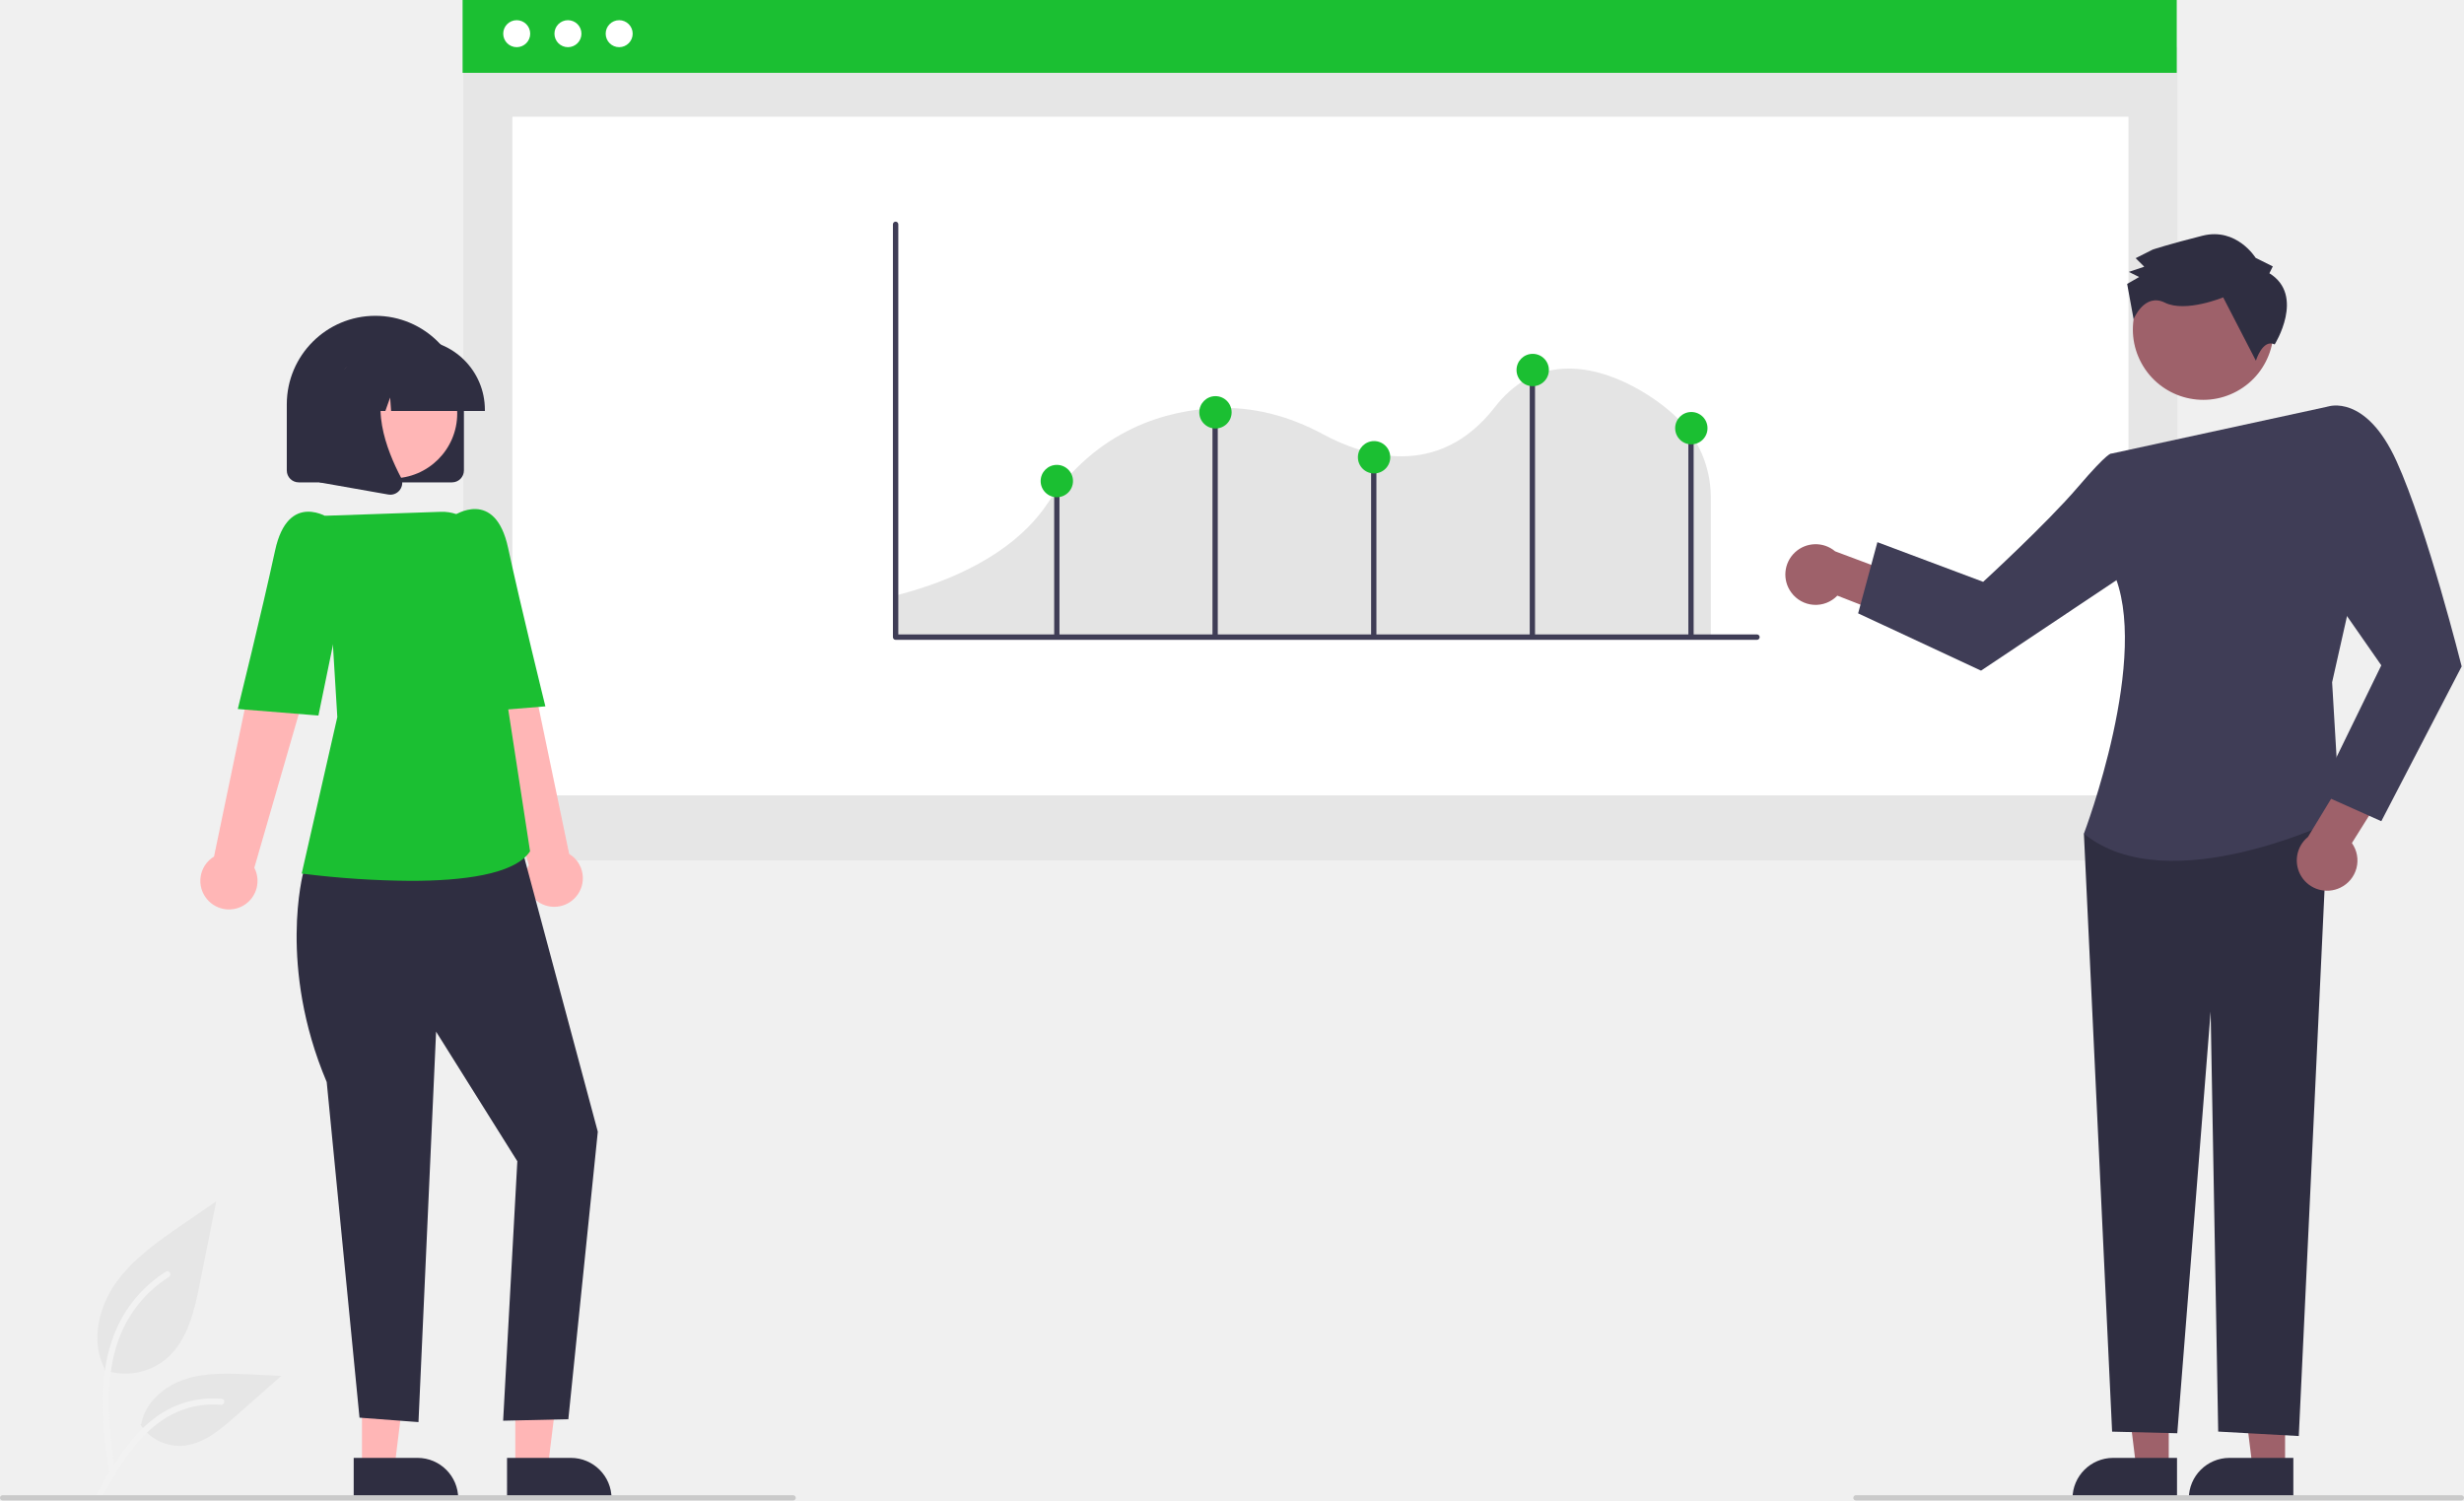
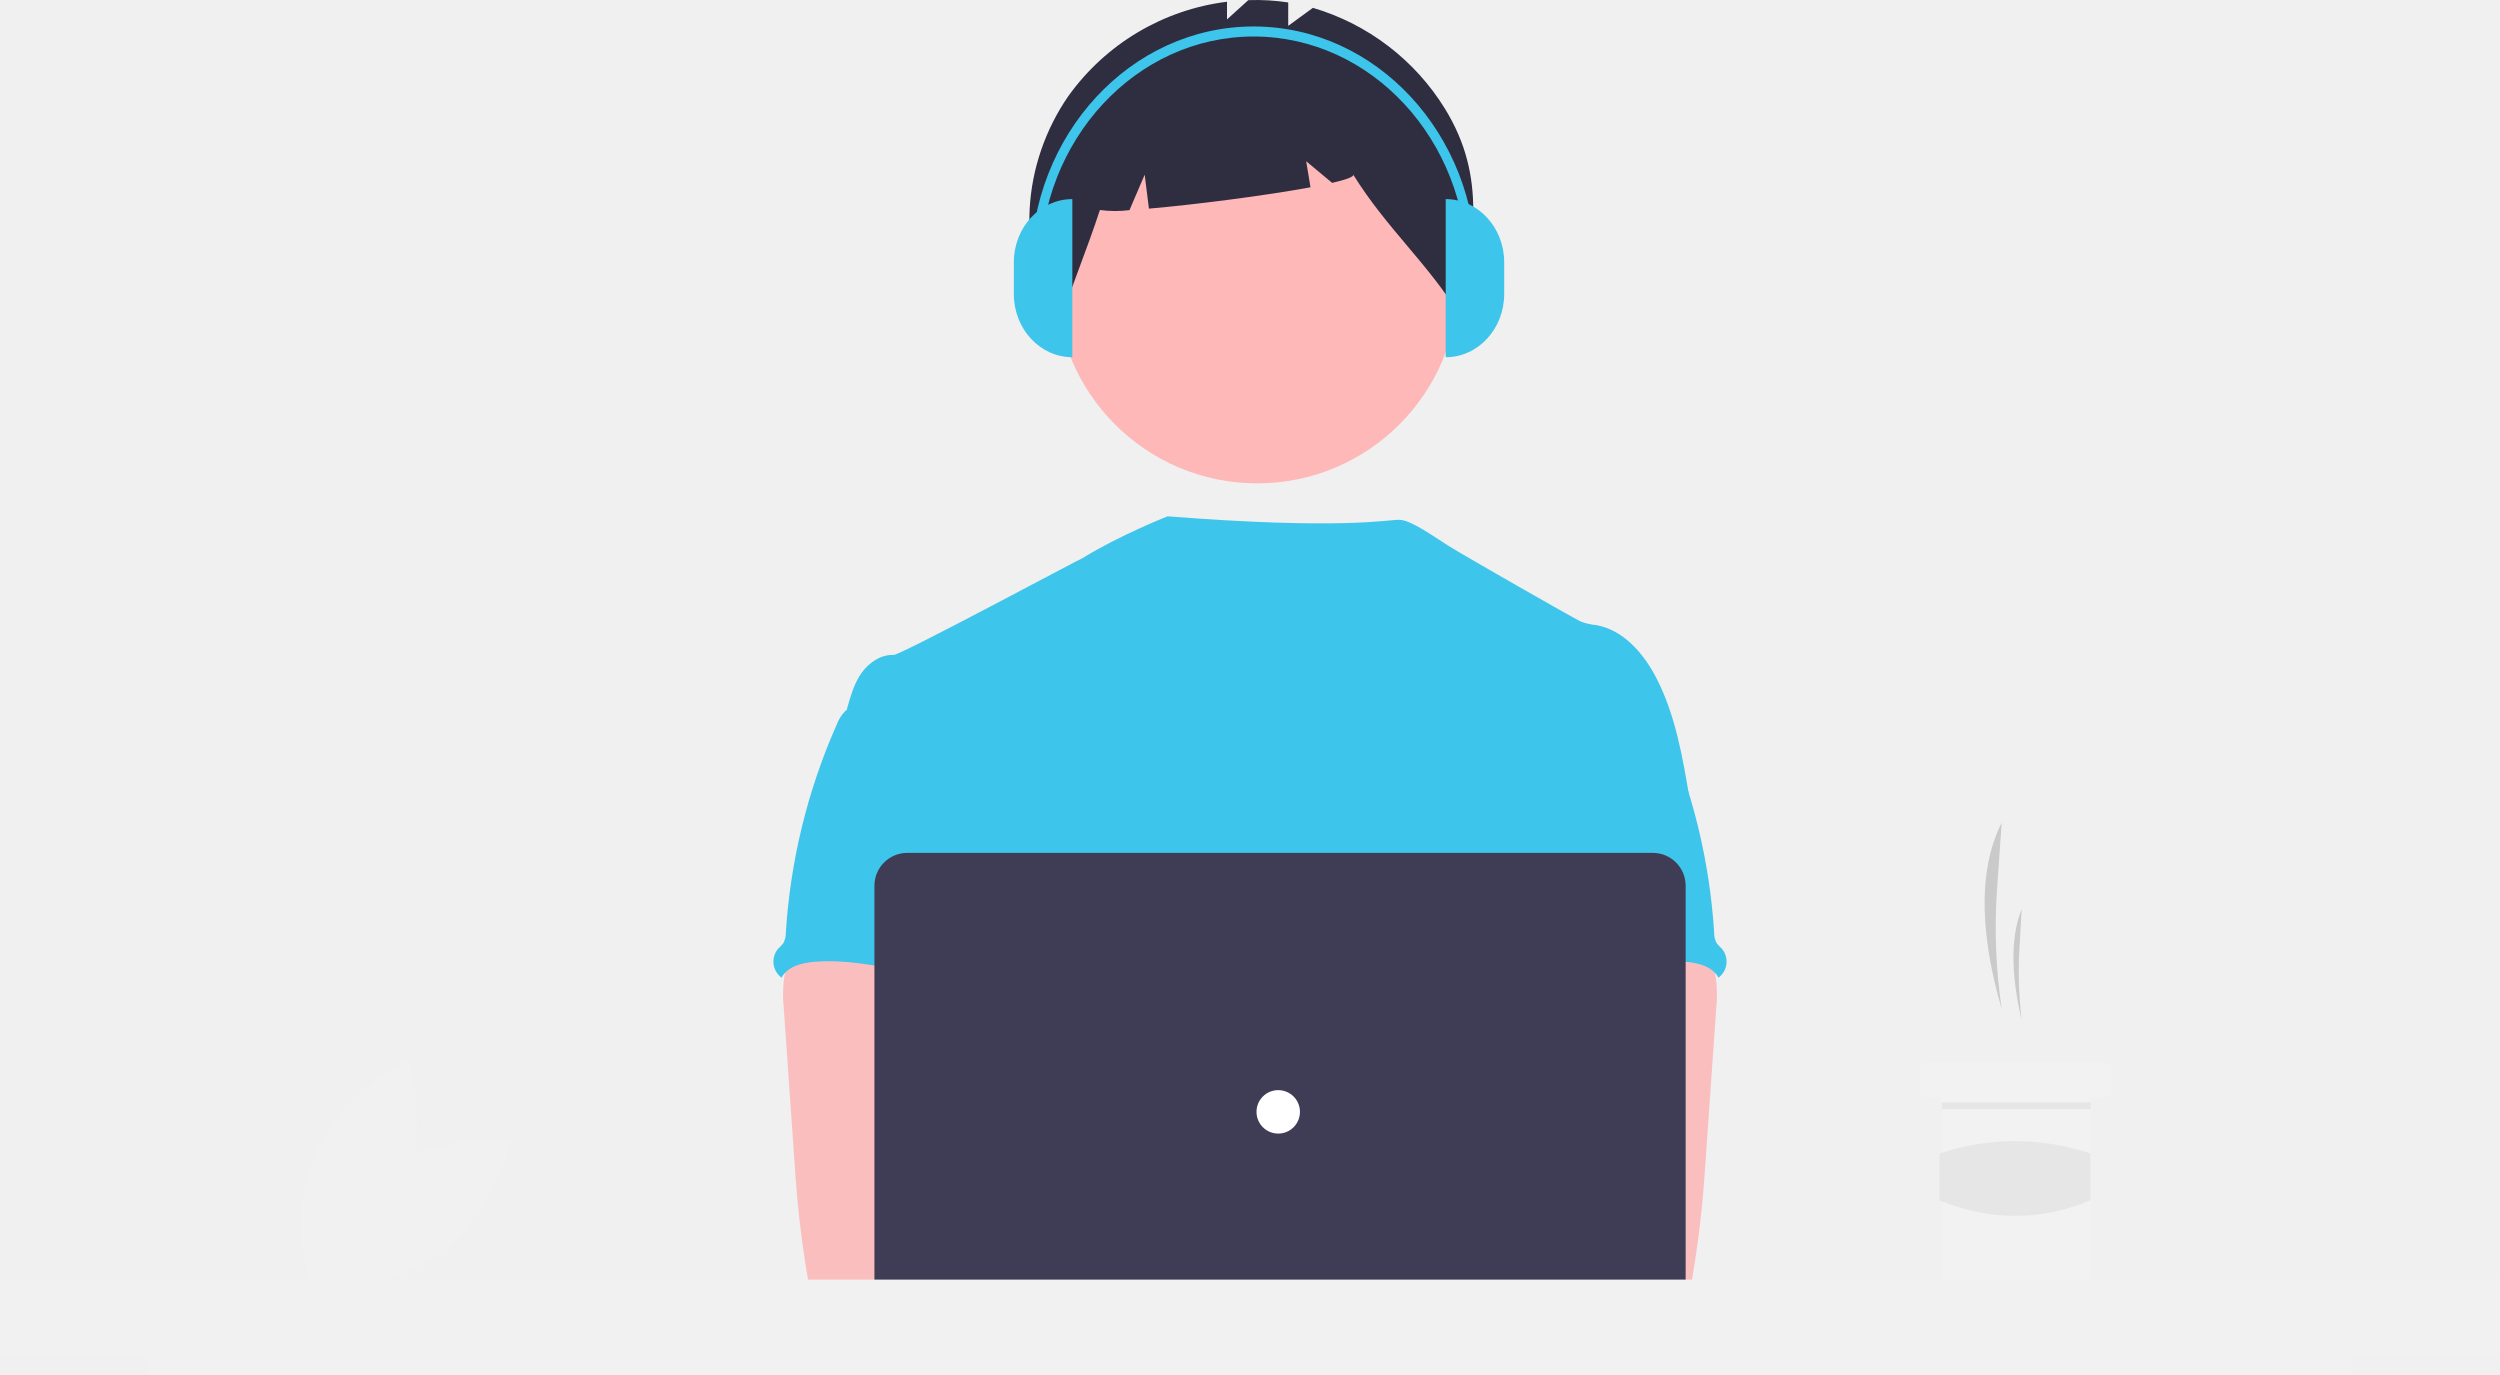
- <svg xmlns="http://www.w3.org/2000/svg" id="e6a4d201-d3b7-4c8a-84c5-8bf2997c6bc3" data-name="Layer 1" width="932" height="567.586" viewBox="0 0 932 567.586">
-   <path id="a31475c4-f0df-4934-8dee-db246d5650fa" data-name="Path 438" d="M173.377,684.433a24.215,24.215,0,0,0,23.383-4.119c8.19-6.874,10.758-18.196,12.847-28.682l6.18-31.017-12.938,8.908c-9.305,6.406-18.818,13.019-25.26,22.298s-9.252,21.947-4.078,31.988" transform="translate(-134 -166.2069)" fill="#e6e6e6" />
-   <path id="bc80039d-7499-47e3-8dd4-b917794dfbc0" data-name="Path 439" d="M175.375,724.144c-1.628-11.864-3.304-23.881-2.159-35.872,1.015-10.649,4.264-21.049,10.878-29.579a49.206,49.206,0,0,1,12.625-11.44c1.262-.796,2.424,1.204,1.167,1.997a46.779,46.779,0,0,0-18.504,22.326c-4.029,10.246-4.675,21.416-3.982,32.3.419,6.582,1.311,13.121,2.206,19.653a1.198,1.198,0,0,1-.808,1.423,1.163,1.163,0,0,1-1.423-.808Z" transform="translate(-134 -166.2069)" fill="#f2f2f2" />
-   <path id="a24c42db-7472-45f4-900c-466dbf3f7d22" data-name="Path 442" d="M187.096,705.108a17.825,17.825,0,0,0,15.531,8.019c7.864-.373,14.418-5.86,20.317-11.07l17.452-15.409-11.55-.553c-8.306-.398-16.827-.771-24.738,1.793s-15.208,8.726-16.654,16.915" transform="translate(-134 -166.2069)" fill="#e6e6e6" />
-   <path id="a7d2fb0b-6149-49f2-88d6-cc03571334a8" data-name="Path 443" d="M170.772,730.964c7.84-13.871,16.932-29.288,33.181-34.216a37.026,37.026,0,0,1,13.955-1.441c1.482.128,1.112,2.412-.367,2.285a34.398,34.398,0,0,0-22.272,5.892c-6.28,4.275-11.17,10.218-15.308,16.519-2.535,3.861-4.806,7.884-7.076,11.903C172.16,733.19,170.038,732.263,170.772,730.964Z" transform="translate(-134 -166.2069)" fill="#f2f2f2" />
-   <rect id="b85ae1dc-b170-4f54-a6de-4a72451950d7" data-name="Rectangle 62" x="175.252" y="17.775" width="648.366" height="307.661" fill="#e6e6e6" />
-   <rect id="f015ec3e-20cc-40e8-8473-d753a9bdb685" data-name="Rectangle 75" x="193.793" y="44.158" width="611.286" height="256.691" fill="#fff" />
-   <rect id="ed585d6d-4c60-4aae-9dcd-e3012a759289" data-name="Rectangle 80" x="174.976" width="648.366" height="27.544" fill="#1bbf32" />
-   <circle id="b43fe0fb-7393-4bbe-8dcd-48ed75608891" data-name="Ellipse 90" cx="195.445" cy="12.741" r="5.105" fill="#fff" />
-   <circle id="ada3e127-c3a1-446f-8730-bf32ed0f9b11" data-name="Ellipse 91" cx="214.823" cy="12.741" r="5.105" fill="#fff" />
-   <circle id="e3927273-efa9-4ef7-88ca-a022a07a6d22" data-name="Ellipse 92" cx="234.202" cy="12.741" r="5.105" fill="#fff" />
-   <path d="M472.167,406.997H781.118V354.044a41.929,41.929,0,0,0-12.86-29.866l-.084-.082c-5.518-5.537-23.959-19.588-43.04-18.397-10.079.627-18.708,5.485-25.647,14.438-21.599,27.877-49.972,18.467-64.962,10.377-13.211-7.131-26.702-10.479-40.102-9.946-18.767.734-45.182,7.647-64.446,36.417-7.358,10.979-23.359,25.883-57.81,34.642Z" transform="translate(-134 -166.2069)" fill="#e4e4e4" style="isolation:isolate" />
-   <path d="M798.598,408.228H472.762a1.02,1.02,0,0,1-1.02-1.02V251.035a1.02,1.02,0,0,1,2.039,0V406.189h324.817a1.02,1.02,0,0,1,0,2.039Z" transform="translate(-134 -166.2069)" fill="#3f3d56" />
-   <rect x="398.741" y="181.965" width="2" height="58.622" fill="#3f3d56" />
-   <rect x="458.618" y="154.586" width="2" height="86" fill="#3f3d56" />
-   <rect x="518.618" y="172.586" width="2" height="68" fill="#3f3d56" />
-   <rect x="578.618" y="139.586" width="2" height="101" fill="#3f3d56" />
-   <rect x="638.618" y="162.586" width="2" height="78" fill="#3f3d56" />
-   <circle cx="459.741" cy="155.965" r="6.118" fill="#1bbf32" />
-   <circle cx="579.741" cy="139.965" r="6.118" fill="#1bbf32" />
-   <circle cx="519.741" cy="172.965" r="6.118" fill="#1bbf32" />
-   <circle cx="399.741" cy="181.965" r="6.118" fill="#1bbf32" />
-   <circle cx="639.741" cy="161.965" r="6.118" fill="#1bbf32" />
-   <polygon points="136.913 555.469 149.173 555.469 155.005 508.181 136.911 508.182 136.913 555.469" fill="#ffb6b6" />
-   <path d="M267.785,717.674l24.144-.001h.001A15.387,15.387,0,0,1,307.317,733.059v.5l-39.531.001Z" transform="translate(-134 -166.2069)" fill="#2f2e41" />
-   <polygon points="194.913 555.469 207.173 555.469 213.005 508.181 194.911 508.182 194.913 555.469" fill="#ffb6b6" />
-   <path d="M325.785,717.674l24.144-.001h.001A15.387,15.387,0,0,1,365.317,733.059v.5l-39.531.001Z" transform="translate(-134 -166.2069)" fill="#2f2e41" />
-   <path d="M351.793,505.491a10.743,10.743,0,0,0-2.512-16.28l-19.951-95.789-21.736,8.564,26.446,91.465a10.801,10.801,0,0,0,17.753,12.041Z" transform="translate(-134 -166.2069)" fill="#ffb6b6" />
-   <path d="M257.764,487.045l-9.036,9.173s-9.688,35.503,8.851,79.289l12.4,126.95,22.31,1.68,6.66-147.696,30.73,49.026L324.311,703.612l24.661-.567,11.146-108.752L329.679,480.809Z" transform="translate(-134 -166.2069)" fill="#2f2e41" />
-   <path d="M289.361,499.402A345.947,345.947,0,0,1,248.662,496.714l-.543-.072,13.467-59.186-4.637-76.151,43.788-1.5a16.09,16.09,0,0,1,16.505,13.764l8.962,60.755,8.29,53.902-.111.162C328.425,497.124,308.506,499.402,289.361,499.402Z" transform="translate(-134 -166.2069)" fill="#1bbf32" />
-   <path d="M296.752,372.4l8.897-11.153s15.597-10.666,20.533,12.19,14.107,59.96,14.107,59.96l-30.498,2.47Z" transform="translate(-134 -166.2069)" fill="#1bbf32" />
-   <path d="M212.443,506.491a10.743,10.743,0,0,1,2.512-16.28l19.951-95.789,21.736,8.564-26.446,91.465a10.801,10.801,0,0,1-17.753,12.041Z" transform="translate(-134 -166.2069)" fill="#ffb6b6" />
-   <path d="M267.484,373.4,258.587,362.247s-15.597-10.666-20.533,12.19-14.107,59.96-14.107,59.96l30.498,2.47Z" transform="translate(-134 -166.2069)" fill="#1bbf32" />
-   <path d="M304.978,348.668h-58a4.505,4.505,0,0,1-4.5-4.5v-25a33.5,33.5,0,1,1,67,0v25A4.505,4.505,0,0,1,304.978,348.668Z" transform="translate(-134 -166.2069)" fill="#2f2e41" />
-   <circle cx="148.382" cy="156.394" r="24.561" fill="#ffb6b6" />
-   <path d="M317.404,321.668H281.938l-.364-5.092-1.818,5.092h-5.461l-.721-10.092-3.604,10.092H259.404v-.5a26.53,26.53,0,0,1,26.5-26.5h5a26.53,26.53,0,0,1,26.5,26.5Z" transform="translate(-134 -166.2069)" fill="#2f2e41" />
-   <path d="M281.648,353.335a4.596,4.596,0,0,1-.796-.07l-25.969-4.582V305.763h28.587l-.708.825c-9.847,11.484-2.428,30.106,2.87,40.185a4.433,4.433,0,0,1-.352,4.707A4.482,4.482,0,0,1,281.648,353.335Z" transform="translate(-134 -166.2069)" fill="#2f2e41" />
-   <polygon points="864.323 555.469 852.064 555.469 846.231 508.181 864.326 508.182 864.323 555.469" fill="#9e616a" />
-   <path d="M1001.45,733.56l-39.531-.001v-.5a15.387,15.387,0,0,1,15.386-15.386h.001l24.144.001Z" transform="translate(-134 -166.2069)" fill="#2f2e41" />
-   <polygon points="820.323 555.469 808.064 555.469 802.231 508.181 820.326 508.182 820.323 555.469" fill="#9e616a" />
-   <path d="M957.45,733.56l-39.531-.001v-.5a15.387,15.387,0,0,1,15.386-15.386h.001l24.144.001Z" transform="translate(-134 -166.2069)" fill="#2f2e41" />
-   <path d="M811.538,390.32a11.396,11.396,0,0,0,17.434,1.195l24.259,9.473,9.352-13.338-34.446-12.897a11.458,11.458,0,0,0-16.599,15.567Z" transform="translate(-134 -166.2069)" fill="#9e616a" />
-   <polygon points="820.169 304.925 788.229 315.344 798.899 541.54 823.549 542.15 836.164 382.633 839.029 541.52 869.508 543.2 880.744 304.925 820.169 304.925" fill="#2f2e41" />
-   <path d="M932.618,337.793l81.975-17.811,9.116,70.585-7.591,33.726,3.04,51.254s-64.819,32.261-96.93,6.004c0,0,25.809-67.79,10.849-99.524Z" transform="translate(-134 -166.2069)" fill="#3f3d56" />
-   <path d="M946.815,347.777l-14.197-9.984s-.839-1.161-12.669,12.669-35.831,35.831-35.831,35.831l-40-15-7.287,26.925,46.488,21.664,65.816-43.955Z" transform="translate(-134 -166.2069)" fill="#3f3d56" />
-   <path d="M1019.173,502.006a11.396,11.396,0,0,0,4.422-16.906l13.827-22.069-11.362-11.673-19.088,31.44a11.458,11.458,0,0,0,12.202,19.209Z" transform="translate(-134 -166.2069)" fill="#9e616a" />
-   <path d="M1001.807,333.887l12.786-13.905s14.246-4.961,25.886,20.675,24.639,77.636,24.639,77.636l-30.395,58.547-23.605-10.547,23.605-48.413L1009.744,382.027Z" transform="translate(-134 -166.2069)" fill="#3f3d56" />
-   <circle cx="967.363" cy="290.844" r="26.609" transform="translate(-154.9604 333.4395) rotate(-28.66316)" fill="#9e616a" />
-   <path d="M992.389,269.571l1.29-2.596-6.491-3.225s-7.161-11.651-20.118-8.377-18.787,5.234-18.787,5.234l-6.475,3.258,3.25,3.233-5.83,1.96,3.895,1.935-4.531,2.605,2.439,13.352s4.052-10.127,11.841-6.257,22.037-2.001,22.037-2.001l12.378,23.955s2.554-8.397,7.106-6.158C994.393,296.488,1006.024,277.965,992.389,269.571Z" transform="translate(-134 -166.2069)" fill="#2f2e41" />
-   <path d="M434,733.793H135a1,1,0,0,1,0-2H434a1,1,0,0,1,0,2Z" transform="translate(-134 -166.2069)" fill="#cacaca" />
-   <path d="M1065,733.793H836a1,1,0,0,1,0-2h229a1,1,0,0,1,0,2Z" transform="translate(-134 -166.2069)" fill="#cacaca" />
+ <svg xmlns="http://www.w3.org/2000/svg" id="a57f6051-90d9-4b0f-831b-7c7398482616" data-name="Layer 1" width="878.63" height="483" viewBox="0 0 878.63 483">
+   <path d="M294.716,621.203c-19.511,14.544-25.04,40.135-25.04,40.135s26.104,2.009,45.615-12.535,25.04-40.135,25.04-40.135S314.227,606.659,294.716,621.203Z" transform="translate(-160.6848 -208.5)" fill="#f1f1f1" />
+   <path d="M302.844,628.032c-9.377,22.456-32.862,34.028-32.862,34.028s-8.281-24.837,1.096-47.293,32.862-34.028,32.862-34.028S312.221,605.576,302.844,628.032Z" transform="translate(-160.6848 -208.5)" fill="#f1f1f1" />
+   <path d="M864.187,563.114h0a194.657,194.657,0,0,1-1.633-42.195l1.633-23.307h0c-9,17.908-6.966,41.479,0,65.502Z" transform="translate(-160.6848 -208.5)" fill="#cacaca" />
+   <path d="M871.205,567.013h0a143.091,143.091,0,0,1-.786-25.116l.786-13.873h0C866.875,538.683,867.854,552.713,871.205,567.013Z" transform="translate(-160.6848 -208.5)" fill="#cacaca" />
+   <path d="M902.401,584.17v7.798a2.352,2.352,0,0,1-2.339,2.339h-3.899a.777.777,0,0,0-.78.78v63.943a2.351,2.351,0,0,1-2.339,2.339H845.476a2.341,2.341,0,0,1-2.339-2.339V595.087a.782.782,0,0,0-.78-.78H837.678a2.341,2.341,0,0,1-2.339-2.339v-7.798a2.336,2.336,0,0,1,2.339-2.339h62.383A2.346,2.346,0,0,1,902.401,584.17Z" transform="translate(-160.6848 -208.5)" fill="#f2f2f2" />
+   <rect x="682.522" y="387.445" width="52.246" height="2.339" fill="#e6e6e6" />
+   <path d="M895.383,630.369c-17.483,7.235-35.156,7.315-53.026,0v-16.481a83.274,83.274,0,0,1,53.026,0Z" transform="translate(-160.6848 -208.5)" fill="#e6e6e6" />
+   <circle id="fff0188c-9915-4c0d-8339-9317a77083e8" data-name="Ellipse 276" cx="441.853" cy="99.211" r="70.666" fill="#feb8b8" />
+   <path id="ac220ed6-7c3f-4d1e-8d82-3295770c496a" data-name="Path 1461" d="M668.54,246.746a81.614,81.614,0,0,0-46.43-35.492l-8.675,6.331v-8.22a75.123,75.123,0,0,0-14.032-.817l-7.485,6.772V209.11a80.834,80.834,0,0,0-55.763,33.169c-16.254,23.432-18.998,56.032-3.011,79.652,4.388-13.487,9.715-26.142,14.104-39.628a39.916,39.916,0,0,0,10.399.05l5.339-12.459,1.492,11.931c16.55-1.441,41.096-4.607,56.785-7.508l-1.526-9.154,9.128,7.606c4.806-1.106,7.66-2.11,7.425-2.877,11.668,18.811,25.948,30.826,37.616,49.637C678.337,293.006,683.437,270.951,668.54,246.746Z" transform="translate(-160.6848 -208.5)" fill="#2f2e41" />
+   <path d="M754.52,489.43c-2.43-14.619-4.936-29.519-11.731-42.689-4.466-8.626-11.554-16.847-21.11-18.552a20.422,20.422,0,0,1-5.497-1.272c-2.8-1.349-40.425-22.827-46.405-26.568-5.135-3.212-13.24-9.158-17.327-9.158-4.112-.09-19.878,3.579-81.414-1.231,0,0-16.905,6.663-29.985,14.743-.198-.131-63.869,34.06-66.261,33.97-4.53-.191-8.741,2.71-11.338,6.362-2.596,3.652-3.814,8.174-5.089,12.546,13.907,30.97,26.631,61.98,40.539,92.95a7.931,7.931,0,0,1,1.006,3.815,9.31,9.31,0,0,1-1.73,3.815c-6.82,10.956-6.603,24.736-5.858,37.613.746,12.877,1.668,26.478-4.087,38.02-1.565,3.169-3.601,6.069-5.089,9.238-3.486,7.177-4.746,30.131-2.71,37.842l255.121,7.309C730.067,673.102,754.52,489.43,754.52,489.43Z" transform="translate(-160.6848 -208.5)" fill="#3dc5eb" />
+   <path id="bb46eb08-8e3e-4ac5-913b-26d221d967b9" data-name="Path 1421" d="M436.31,551.903a45.043,45.043,0,0,0-.153,11.109l3.657,52.513c.343,4.949.681,9.887,1.146,14.824.877,9.581,2.188,19.086,3.815,28.578a5.09,5.09,0,0,0,5.216,4.949c16.096,3.406,32.726,3.27,49.153,2.342,25.067-1.399,89.198-4.046,93.116-9.136s1.635-13.322-3.474-17.438-89.739-14.149-89.739-14.149c.827-6.553,3.321-12.724,5.688-18.946,4.25-11.035,8.22-22.432,8.297-34.253s-4.377-24.25-14.061-31.022c-7.966-5.56-18.221-6.591-27.928-6.362-7.062.203-19.265-1.489-25.716,1.272C440.223,538.431,437.264,546.905,436.31,551.903Z" transform="translate(-160.6848 -208.5)" fill="#fbbebe" />
+   <path id="efe93a1e-ccdd-49fd-af5f-e26394aa0937" data-name="Path 1430" d="M457.627,458.523a13.17,13.17,0,0,0-2.824,4.518A213.588,213.588,0,0,0,436.862,536.356a7.329,7.329,0,0,1-.827,3.55,15.535,15.535,0,0,1-1.87,2.023,7.024,7.024,0,0,0,.84,9.898q.173.146.356.281c2.099-3.951,7.125-5.242,11.592-5.586,21.389-1.692,42.282,8.259,63.734,7.508-1.514-5.23-3.691-10.256-4.925-15.548-5.459-23.502,8.156-49.089-.191-71.726-1.667-4.53-4.453-8.983-8.843-10.968a23.555,23.555,0,0,0-5.662-1.499c-5.421-.98-16.212-5.166-21.453-3.486-1.935.624-2.697,2.443-4.301,3.542C462.877,455.902,459.646,456.474,457.627,458.523Z" transform="translate(-160.6848 -208.5)" fill="#3dc5eb" />
+   <path id="a38c3c09-000b-42b7-8619-0229d8aff5e9" data-name="Path 1421" d="M754.672,536.183c-6.451-2.762-18.653-1.069-25.716-1.272-9.707-.229-19.962.802-27.928,6.362-9.684,6.772-14.137,19.201-14.061,31.022s4.046,23.218,8.297,34.253c2.366,6.222,4.861,12.393,5.688,18.946,0,0-84.63,10.034-89.739,14.149s-7.392,12.348-3.474,17.438,126.173,10.2,142.269,6.794a5.09,5.09,0,0,0,5.216-4.949c1.627-9.491,2.937-18.996,3.815-28.578.465-4.937.802-9.874,1.146-14.824l3.657-52.513a45.043,45.043,0,0,0-.153-11.109C762.736,546.905,759.777,538.431,754.672,536.183Z" transform="translate(-160.6848 -208.5)" fill="#fbbebe" />
+   <path id="bd3879bf-5d05-49be-b690-c4d97e29a2ab" data-name="Path 1430" d="M734.687,454.346c-1.603-1.099-2.366-2.918-4.301-3.542-5.241-1.68-16.032,2.507-21.453,3.486a23.555,23.555,0,0,0-5.662,1.499c-4.389,1.985-7.175,6.438-8.843,10.968-8.347,22.637,5.268,48.224-.191,71.726-1.234,5.293-3.411,10.318-4.925,15.548,21.453.751,42.346-9.2,63.734-7.508,4.467.343,9.493,1.635,11.592,5.586q.183-.135.356-.281a7.024,7.024,0,0,0,.84-9.898,15.535,15.535,0,0,1-1.87-2.023,7.329,7.329,0,0,1-.827-3.55,213.588,213.588,0,0,0-17.941-73.316,13.17,13.17,0,0,0-2.824-4.518C740.354,456.474,737.123,455.902,734.687,454.346Z" transform="translate(-160.6848 -208.5)" fill="#3dc5eb" />
+   <circle cx="420.924" cy="438.81" r="19.073" fill="#fbbebe" />
+   <circle cx="463.156" cy="438.81" r="19.073" fill="#fbbebe" />
+   <path d="M741.572,690.288H479.542a11.552,11.552,0,0,1-11.539-11.539V519.783a11.552,11.552,0,0,1,11.539-11.539H741.572a11.552,11.552,0,0,1,11.539,11.539V678.75A11.552,11.552,0,0,1,741.572,690.288Z" transform="translate(-160.6848 -208.5)" fill="#3f3d56" />
+   <circle id="bf1cdf42-3b4f-4239-91c9-f6802a29e918" data-name="Ellipse 263" cx="449.236" cy="390.766" r="7.635" fill="#fff" />
+   <polygon points="878.63 449.724 0 449.724 0 476.724 51.97 476.724 51.97 483 826.68 483 826.68 476.724 878.63 476.724 878.63 449.724" fill="#f1f1f1" />
+   <path d="M537.556,334.049h0c-11.355,0-20.559-9.952-20.559-22.229h0V300.705c0-12.277,9.205-22.229,20.559-22.229h0v55.574Z" transform="translate(-160.6848 -208.5)" fill="#3dc5eb" />
+   <path d="M668.779,278.476h0c11.355,0,20.559,9.952,20.559,22.229v11.115c0,12.277-9.205,22.229-20.559,22.229h0V278.476Z" transform="translate(-160.6848 -208.5)" fill="#3dc5eb" />
+   <path d="M679.553,302.452h-3.262c0-44.73-33.656-81.121-75.026-81.121-41.369,0-75.026,36.391-75.026,81.121h-3.262c0-46.675,35.12-84.648,78.288-84.648C644.433,217.804,679.553,255.777,679.553,302.452Z" transform="translate(-160.6848 -208.5)" fill="#3dc5eb" />
</svg>
